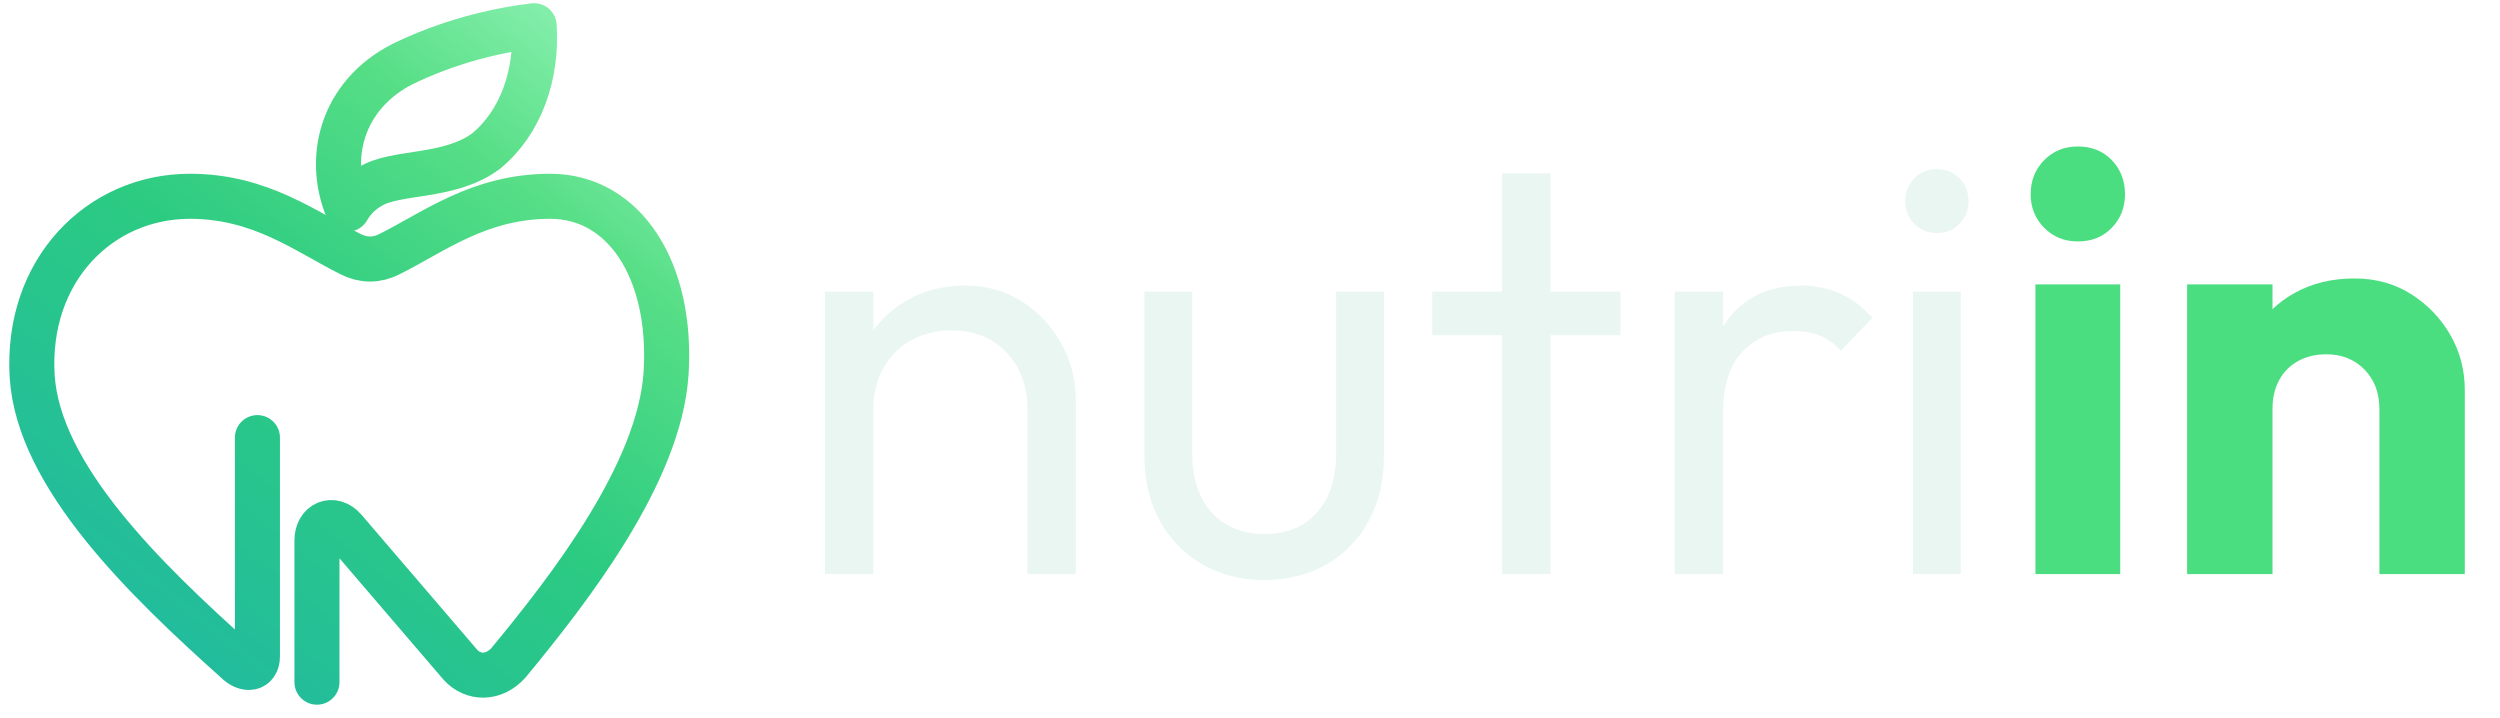
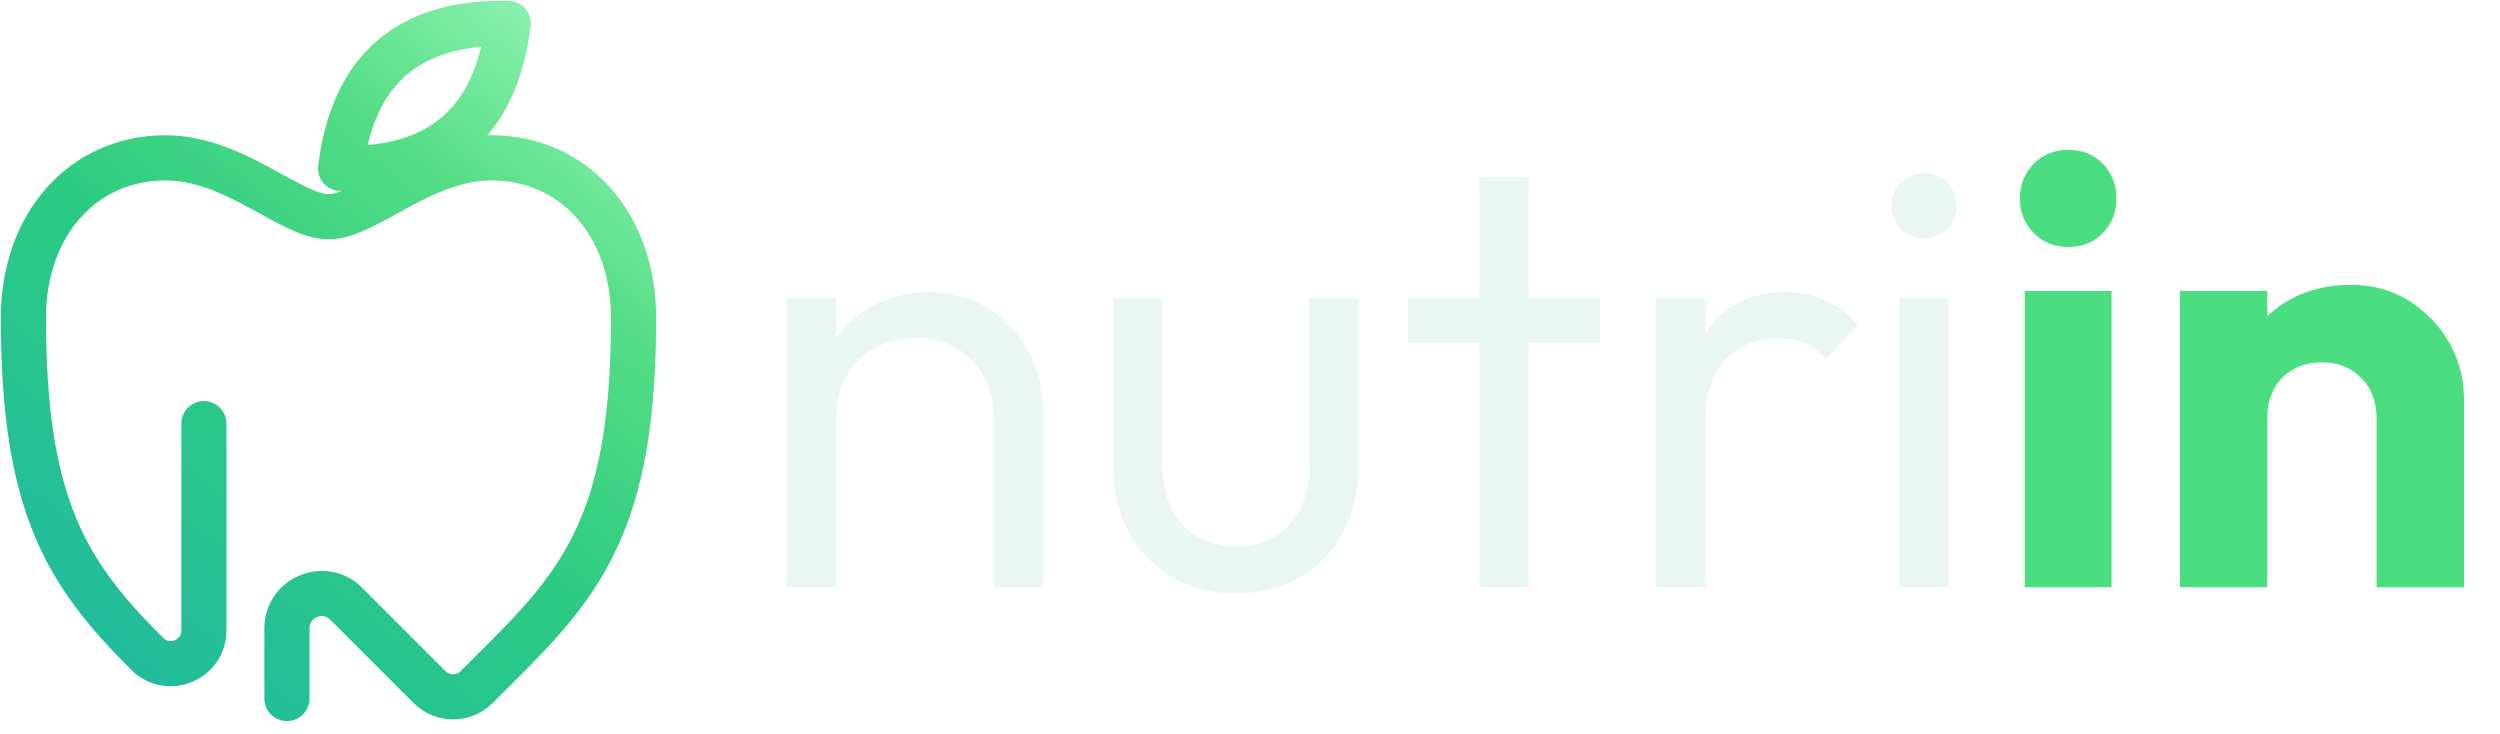
- <svg xmlns="http://www.w3.org/2000/svg" viewBox="0 0 3484 1000" role="img" aria-label="Nutriin">
+ <svg xmlns="http://www.w3.org/2000/svg" viewBox="0 0 3406 1000" role="img" aria-label="Nutriin">
  <defs>
-     <linearGradient id="hs" gradientUnits="userSpaceOnUse" x1="120" y1="480" x2="440" y2="80">
+     <linearGradient id="hs" gradientUnits="userSpaceOnUse" x1="150" y1="920" x2="850" y2="60">
      <stop offset="0" stop-color="#1FB8A4" />
      <stop offset=".5" stop-color="#2CCB82" />
      <stop offset=".8" stop-color="#56DE86" />
      <stop offset="1" stop-color="#86EFAC" />
    </linearGradient>
  </defs>
-   <g transform="translate(-147.98,-121.08) scale(2.24215)">
-     <g fill="none" stroke="url(#hs)" stroke-width="28" stroke-linecap="round" stroke-linejoin="round">
-       <path d="M226,326 L226,462 C226,470 219,471 213,465 C156,414 90,350 86,288 C82,222 128,176 184,176 C228,176 256,198 284,212 C292,216 300,216 308,212 C336,198 364,176 408,176 C454,176 484,222 480,286 C476,348 420,420 382,466 C373,476 360,476 352,467 L280,383 C273,375 263,379 263,390 L263,478" />
-       <path d="M282,184 C268,150 280,110 320,92 C350,78 380,72 398,70 C400,100 390,130 368,148 C345,165 312,160 296,170 C289,174 285,179 282,184 Z" />
+   <g transform="translate(-66.87,42.18) scale(1.02881)">
+     <g fill="none" stroke="url(#hs)" stroke-width="59.8" stroke-linecap="round" stroke-linejoin="round">
+       <path d="M335,520 L335,793.77 C335,832.97 287.61,852.61 259.89,824.89 L259.89,824.89 C153.82,718.82 96,630 96,380 C96,255 176,168 284,168 C376,168 450,246 500,246 C550,246 624,168 716,168 C824,168 904,255 904,380 C904,630 846.18,718.82 740.11,824.89 L696.11,868.89 C678.93,886.07 651.07,886.07 633.89,868.89 L523.53,758.53 C494.55,729.55 445,750.07 445,791.05 L445,884" />
+       <path d="M516,182 C532.12,51.07 606.12,-12.93 738,-10 C721.88,120.93 647.88,184.93 516,182 Z" />
    </g>
  </g>
-   <g transform="translate(1093.094,800) scale(0.8322148)">
+   <g transform="translate(1015.062,800) scale(0.8322148)">
    <path d="M407 0L407 -276Q407 -334 372 -371Q337 -408 280 -408Q241 -408 211.5 -391Q182 -374 165.5 -344.5Q149 -315 149 -277L114 -296Q114 -350 138.5 -392Q163 -434 205.5 -458.5Q248 -483 303 -483Q357 -483 398.5 -456Q440 -429 464 -385.5Q488 -342 488 -291L488 0ZM68 0L68 -473L149 -473L149 0ZM803 10Q745 10 699.5 -16.5Q654 -43 628.5 -89.5Q603 -136 603 -198L603 -473L683 -473L683 -201Q683 -160 697.5 -130Q712 -100 739.5 -83.5Q767 -67 803 -67Q860 -67 892 -103Q924 -139 924 -201L924 -473L1004 -473L1004 -198Q1004 -136 978.5 -89Q953 -42 907.5 -16Q862 10 803 10ZM1202 0L1202 -671L1283 -671L1283 0ZM1085 -400L1085 -473L1400 -473L1400 -400ZM1491 0L1491 -473L1572 -473L1572 0ZM1572 -272L1540 -286Q1540 -376 1582.5 -429.5Q1625 -483 1703 -483Q1738 -483 1767.5 -470Q1797 -457 1822 -429L1769 -374Q1753 -392 1733.5 -399.5Q1714 -407 1689 -407Q1638 -407 1605 -373Q1572 -339 1572 -272ZM1890 0L1890 -473L1970 -473L1970 0ZM1930 -571Q1907 -571 1892 -586.5Q1877 -602 1877 -624Q1877 -647 1892 -662.5Q1907 -678 1930 -678Q1953 -678 1968 -662.5Q1983 -647 1983 -624Q1983 -602 1968 -586.5Q1953 -571 1930 -571Z" fill="#EAF6F2" />
    <g transform="translate(2039,0)">
      <path d="M56 0L56 -485L198 -485L198 0ZM127 -557Q93 -557 70.5 -580Q48 -603 48 -636Q48 -670 70.5 -693Q93 -716 127 -716Q162 -716 184 -693Q206 -670 206 -636Q206 -603 184 -580Q162 -557 127 -557ZM632 0L632 -276Q632 -317 607 -342.5Q582 -368 543 -368Q516 -368 495.5 -356.5Q475 -345 464 -324.5Q453 -304 453 -277L397 -304Q397 -361 422 -404Q447 -447 490.5 -471Q534 -495 590 -495Q644 -495 685.5 -468.5Q727 -442 751 -400Q775 -358 775 -308L775 0ZM310 0L310 -485L453 -485L453 0Z" fill="#4ADE80" />
    </g>
  </g>
</svg>
